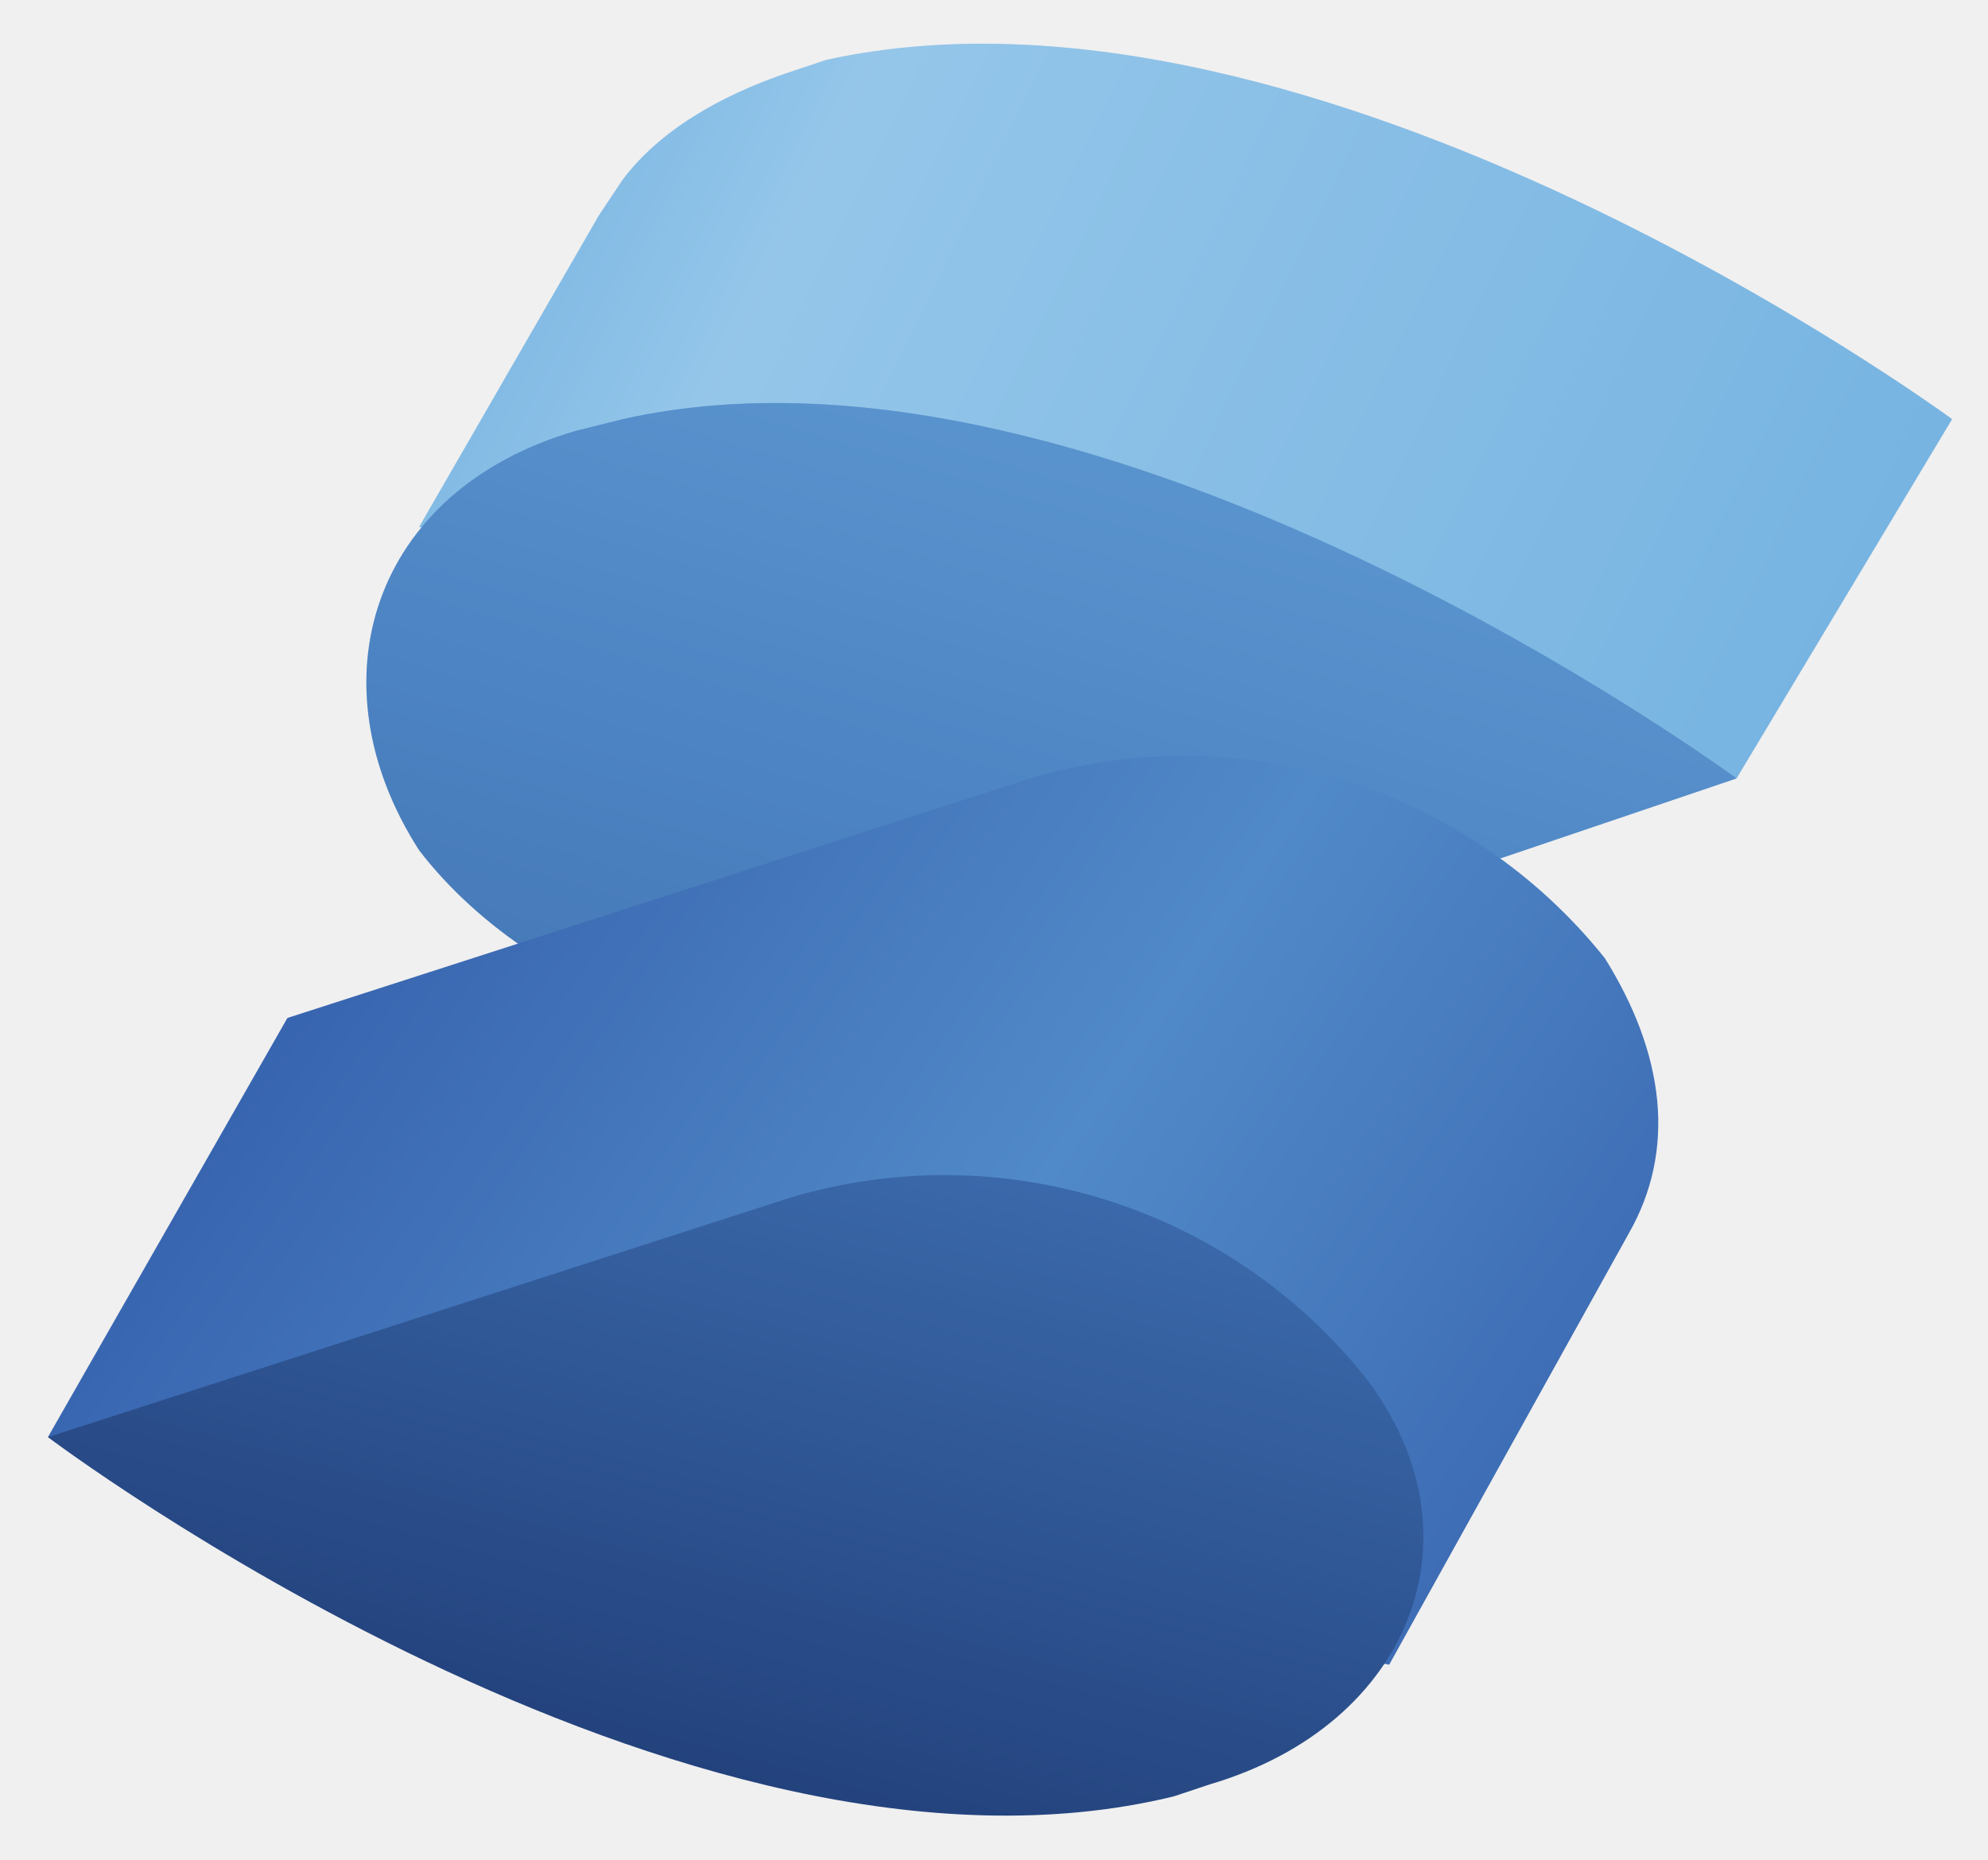
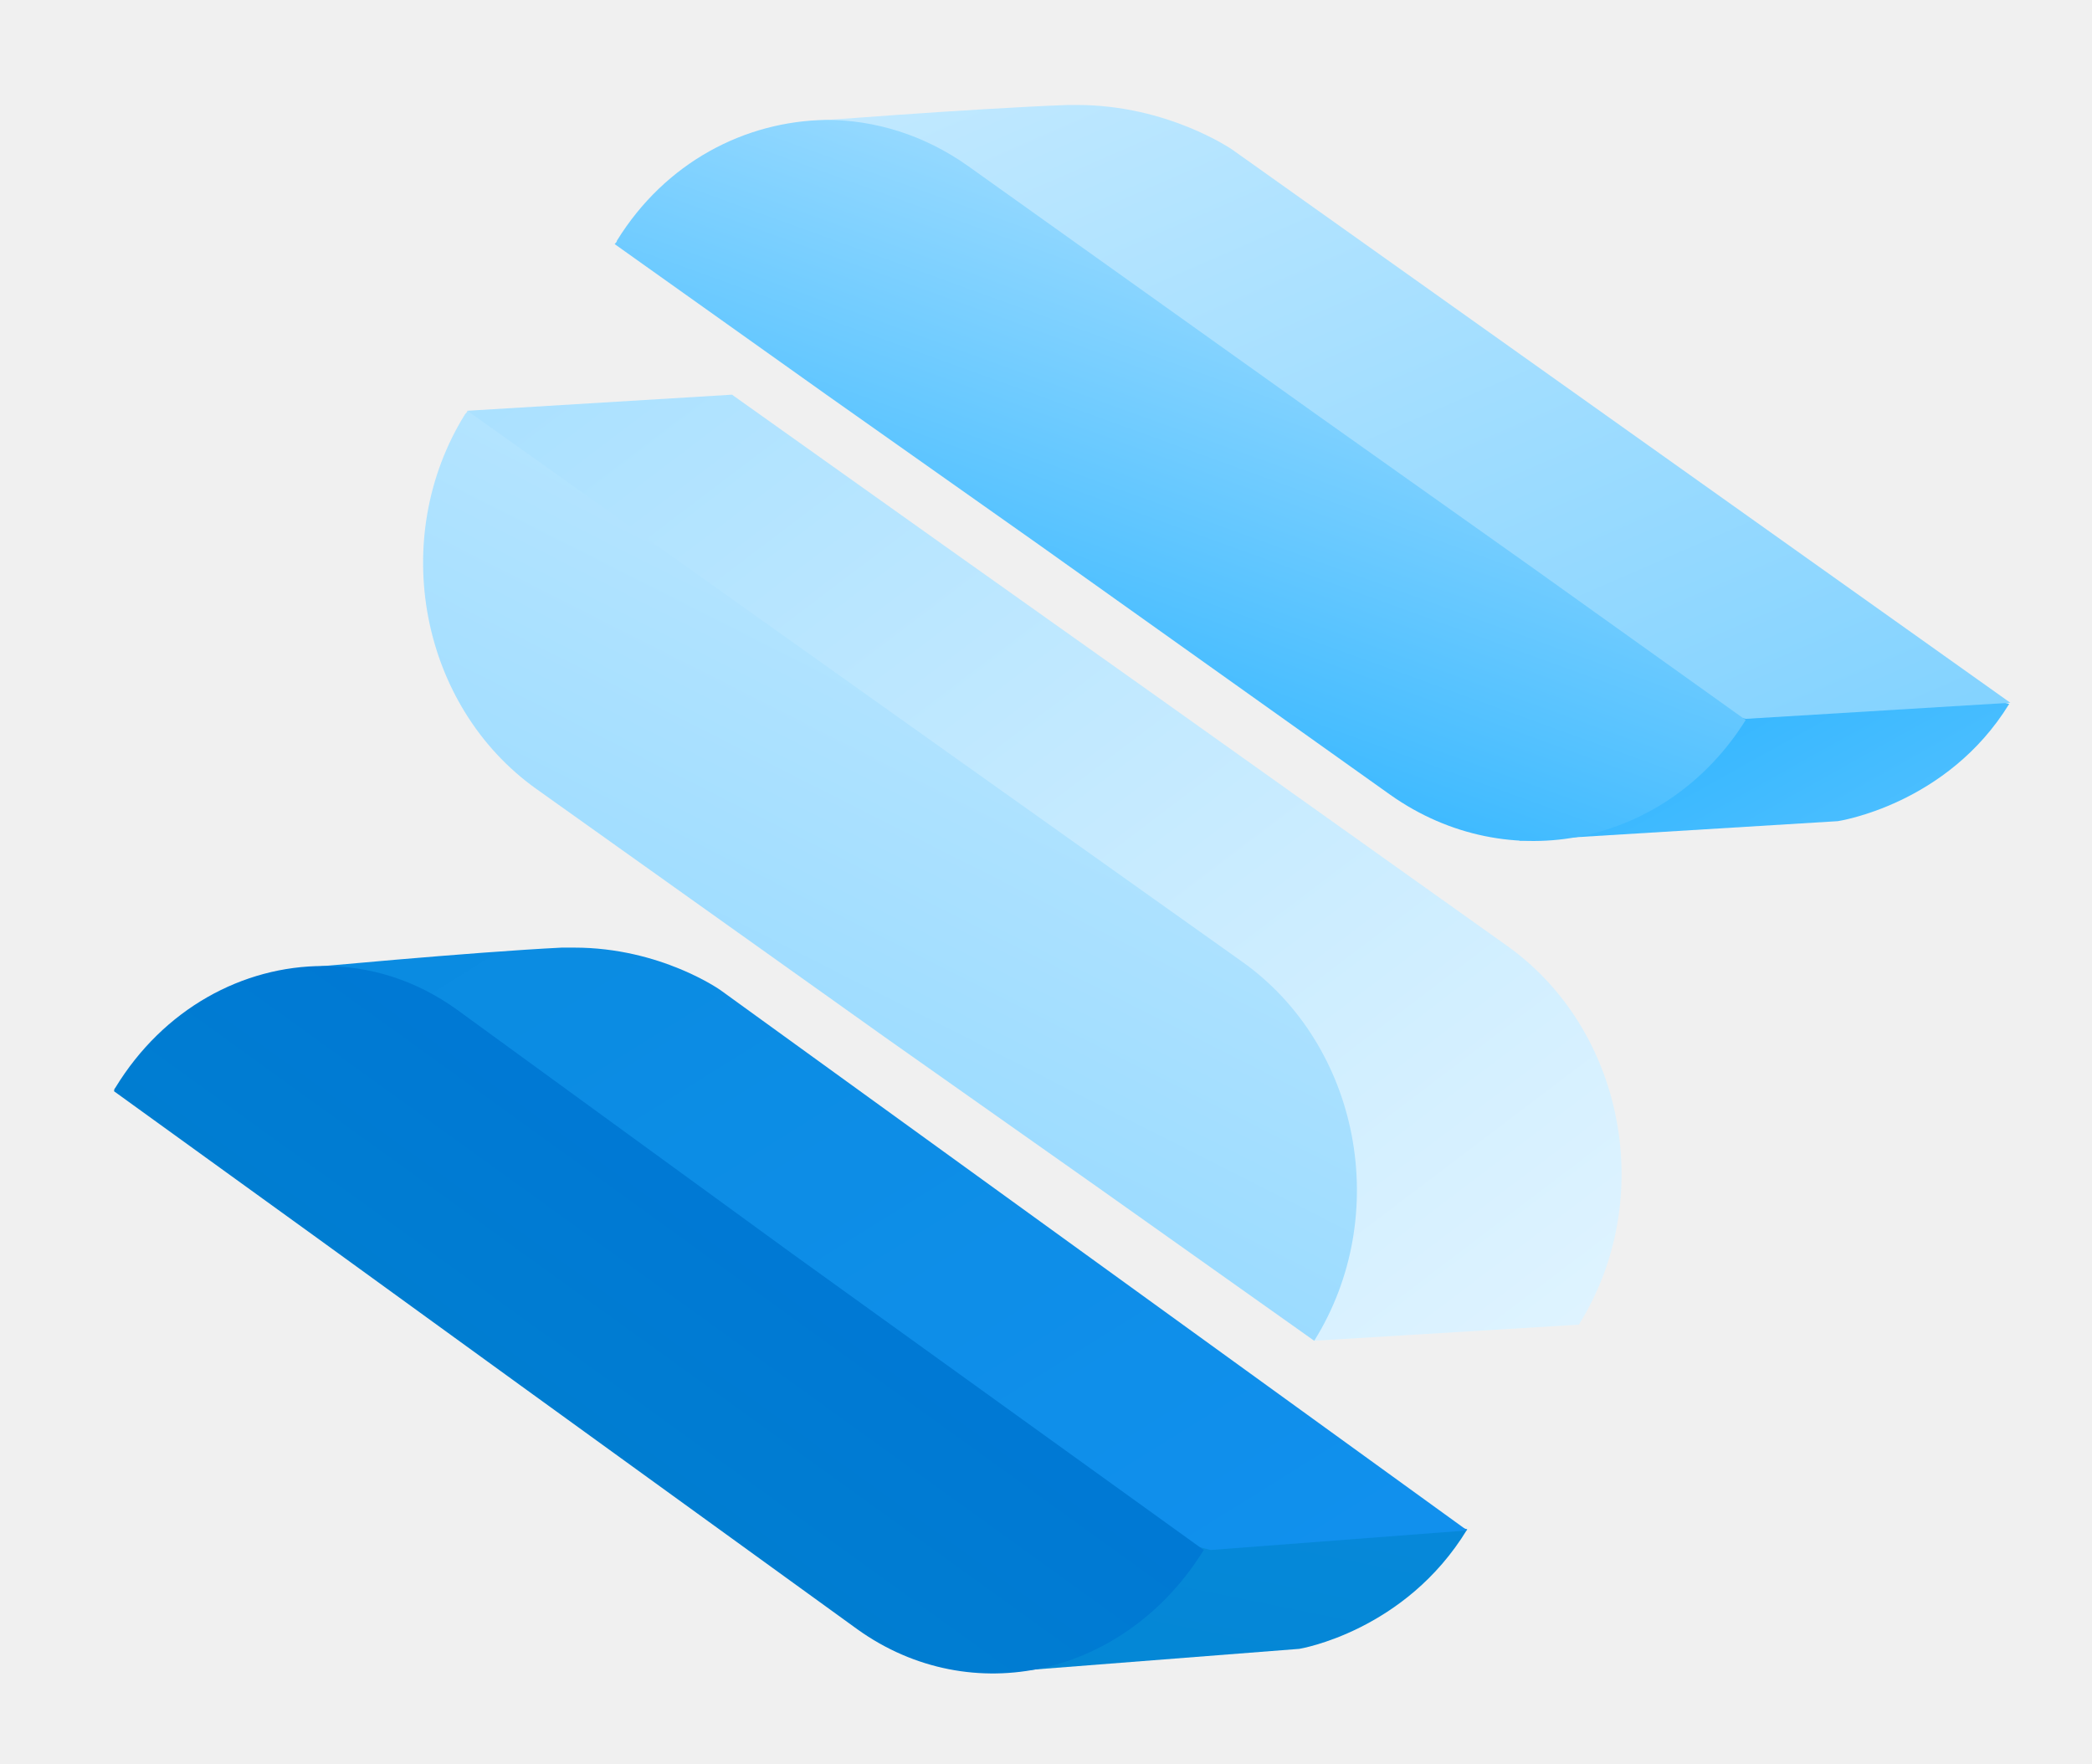
- <svg xmlns="http://www.w3.org/2000/svg" viewBox="0 0 166 155.3">
+ <svg xmlns="http://www.w3.org/2000/svg" viewBox="5 10 510 430" class="w-9 h-9 -mt-1 text-link dark:text-link-dark" fill="none">
+   <g clip-path="url(#a)">
+     <mask id="b" style="mask-type:luminance" maskUnits="userSpaceOnUse" x="246" y="369" width="117" height="49">
+       <path d="m246.285 417.848 75.457-5.885s25.806-4.204 40.954-29.146l-53.297-12.891z" fill="#fff" />
+     </mask>
+     <g mask="url(#b)">
+       <path d="m371.952 371.888-13.744 68.66-121.46-24.662 14.025-68.66z" fill="url(#c)" />
+     </g>
+     <mask id="d" style="mask-type:luminance" maskUnits="userSpaceOnUse" x="77" y="241" width="286" height="147">
+       <path d="M141.937 241.012c-22.441 1.121-63.956 5.045-63.956 5.045l180.927 131.436 41.235 10.369 62.553-4.764-182.049-131.717s-14.587-10.369-35.625-10.369z" fill="#fff" />
+     </mask>
+     <g mask="url(#d)">
+       <path d="M157.645 515.654 11.781 282.209l270.97-168.989 146.144 233.445z" fill="url(#e)" />
+     </g>
+     <mask id="f" style="mask-type:luminance" maskUnits="userSpaceOnUse" x="375" y="167" width="120" height="48">
+       <path d="m375.319 214.949 77.7-4.764s26.648-3.923 41.796-28.585l-55.26-13.732z" fill="#fff" />
+     </mask>
+     <g mask="url(#f)">
+       <path d="m403.65 265.674-48.528-86.876 111.361-61.935 48.528 86.877z" fill="url(#g)" />
+     </g>
+     <mask id="h" style="mask-type:luminance" maskUnits="userSpaceOnUse" x="199" y="35" width="297" height="151">
+       <path d="M265.36 35.591c-23.282.841-65.919 4.204-65.919 4.204l188.5 134.519 42.637 10.929 64.517-3.923L305.472 46.521s-15.708-10.93-37.868-10.93z" fill="#fff" />
+     </mask>
+     <g mask="url(#h)">
+       <path d="m447.689-72.584 102.385 234.006-303.228 132.277L144.461 59.693z" fill="url(#i)" />
+     </g>
+     <mask id="j" style="mask-type:luminance" maskUnits="userSpaceOnUse" x="32" y="245" width="267" height="173">
+       <path d="M33.1 275.202c-.28.281-.28.561-.28.841l49.65 35.872 49.088 35.591 82.469 59.693c27.77 19.897 65.358 11.49 84.433-19.337l-50.211-36.152-50.211-36.152-81.628-59.412c-10.098-7.287-21.318-10.65-32.538-10.65-19.636 0-38.99 10.369-50.772 29.706" fill="#fff" />
+     </mask>
+     <g mask="url(#j)">
+       <path d="M384.856 307.711 207.295 553.207-53.577 364.881l177.281-245.496z" fill="url(#k)" />
+     </g>
+     <mask id="l" style="mask-type:luminance" maskUnits="userSpaceOnUse" x="154" y="39" width="277" height="177">
+       <path d="M155.401 68.66c0 .28-.281.561-.561.841l51.613 36.713 51.614 36.432 85.835 61.094c28.892 20.458 67.602 12.33 86.676-18.217l-52.174-37.272-52.174-36.993-85.274-60.814c-10.66-7.566-22.721-11.21-34.503-11.21-19.916.28-39.271 10.37-51.052 29.426" fill="#fff" />
+     </mask>
+     <g mask="url(#l)">
+       <path d="m489.765 60.814-91.164 251.661L95.653 202.619l91.445-251.662z" fill="url(#m)" />
+     </g>
+     <mask id="n" style="mask-type:luminance" maskUnits="userSpaceOnUse" x="118" y="106" width="283" height="231">
+       <path d="m118.935 110.137 66.48 72.864c3.086 4.204 6.452 8.127 10.379 11.49l129.594 142.366 64.517-3.924c19.074-30.547 11.22-72.023-17.672-92.481l-85.835-61.094-51.333-36.432-51.613-36.712z" fill="#fff" />
+     </mask>
+     <g mask="url(#n)">
+       <path d="M224.967 476.7 7.574 190.568 303.228-33.349l217.113 286.132z" fill="url(#o)" />
+     </g>
+     <mask id="p" style="mask-type:luminance" maskUnits="userSpaceOnUse" x="108" y="110" width="228" height="227">
+       <path d="M118.374 110.978c-18.794 30.266-10.94 71.182 17.391 91.36l84.994 60.534 52.455 36.992 52.174 36.993c19.075-30.547 11.22-72.024-17.672-92.482l-85.554-60.813-51.614-36.713-51.613-36.712c0 .28-.281.561-.561.841" fill="#fff" />
+     </mask>
+     <g mask="url(#p)">
+       <path d="M436.189 156.658 294.532 435.784 8.135 290.896 149.79 11.49z" fill="url(#q)" />
+     </g>
+   </g>
  <defs>
-     <linearGradient id="a1" gradientUnits="userSpaceOnUse" x1="27.5" y1="3" x2="152" y2="63.5">
-       <stop offset=".1" stop-color="#76b3e1" />
-       <stop offset=".3" stop-color="#dcf2fd" />
-       <stop offset="1" stop-color="#76b3e1" />
+     <linearGradient id="c" x1="379.737" y1="23.184" x2="280.4" y2="513.227" gradientUnits="userSpaceOnUse">
+       <stop stop-color="#1593F5" />
+       <stop offset="1" stop-color="#0084CE" />
    </linearGradient>
-     <linearGradient id="b1" gradientUnits="userSpaceOnUse" x1="95.8" y1="32.6" x2="74" y2="105.2">
-       <stop offset="0" stop-color="#76b3e1" />
-       <stop offset=".5" stop-color="#4377bb" />
-       <stop offset="1" stop-color="#1f3b77" />
+     <linearGradient id="e" x1="370.003" y1="553.992" x2="-46.452" y2="-113.902" gradientUnits="userSpaceOnUse">
+       <stop stop-color="#1593F5" />
+       <stop offset="1" stop-color="#0084CE" />
    </linearGradient>
-     <linearGradient id="c1" gradientUnits="userSpaceOnUse" x1="18.4" y1="64.2" x2="144.3" y2="149.8">
-       <stop offset="0" stop-color="#315aa9" />
-       <stop offset=".5" stop-color="#518ac8" />
-       <stop offset="1" stop-color="#315aa9" />
+     <linearGradient id="g" x1="643.99" y1="565.235" x2="393.19" y2="115.271" gradientUnits="userSpaceOnUse">
+       <stop stop-color="#fff" />
+       <stop offset="1" stop-color="#15ABFF" />
    </linearGradient>
-     <linearGradient id="d1" gradientUnits="userSpaceOnUse" x1="75.2" y1="74.5" x2="24.4" y2="260.8">
-       <stop offset="0" stop-color="#4377bb" />
-       <stop offset=".5" stop-color="#1a336b" />
-       <stop offset="1" stop-color="#1a336b" />
+     <linearGradient id="i" x1="199.455" y1="-227.399" x2="412.368" y2="260.387" gradientUnits="userSpaceOnUse">
+       <stop stop-color="#fff" />
+       <stop offset="1" stop-color="#79CFFF" />
    </linearGradient>
+     <linearGradient id="k" x1="438.927" y1="-41.821" x2="100.518" y2="427.18" gradientUnits="userSpaceOnUse">
+       <stop stop-color="#0057E5" />
+       <stop offset="1" stop-color="#0084CE" />
+     </linearGradient>
+     <linearGradient id="m" x1="362.245" y1="-59.545" x2="255.798" y2="234.049" gradientUnits="userSpaceOnUse">
+       <stop stop-color="#fff" />
+       <stop offset="1" stop-color="#15ABFF" />
+     </linearGradient>
+     <linearGradient id="o" x1="495.1" y1="526.08" x2="-39.75" y2="-179.82" gradientUnits="userSpaceOnUse">
+       <stop stop-color="#fff" />
+       <stop offset="1" stop-color="#79CFFF" />
+     </linearGradient>
+     <linearGradient id="q" x1="401.836" y1="-130.821" x2="127.393" y2="411.47" gradientUnits="userSpaceOnUse">
+       <stop stop-color="#fff" />
+       <stop offset="1" stop-color="#79CFFF" />
+     </linearGradient>
+     <clipPath id="a">
+       <path fill="#fff" d="M0 0h531v454H0z" />
+     </clipPath>
  </defs>
-   <path d="M163 35S110-4 69 5l-3 1c-6 2-11 5-14 9l-2 3-15 26 26 5c11 7 25 10 38 7l46 9 18-30z" fill="#76b3e1" />
-   <path d="M163 35S110-4 69 5l-3 1c-6 2-11 5-14 9l-2 3-15 26 26 5c11 7 25 10 38 7l46 9 18-30z" opacity=".3" fill="url(#a1)" />
-   <path d="M52 35l-4 1c-17 5-22 21-13 35 10 13 31 20 48 15l62-21S92 26 52 35z" fill="#518ac8" />
-   <path d="M52 35l-4 1c-17 5-22 21-13 35 10 13 31 20 48 15l62-21S92 26 52 35z" opacity=".3" fill="url(#b1)" />
-   <path d="M134 80a45 45 0 00-48-15L24 85 4 120l112 19 20-36c4-7 3-15-2-23z" fill="url(#c1)" />
-   <path d="M114 115a45 45 0 00-48-15L4 120s53 40 94 30l3-1c17-5 23-21 13-34z" fill="url(#d1)" />
</svg>
